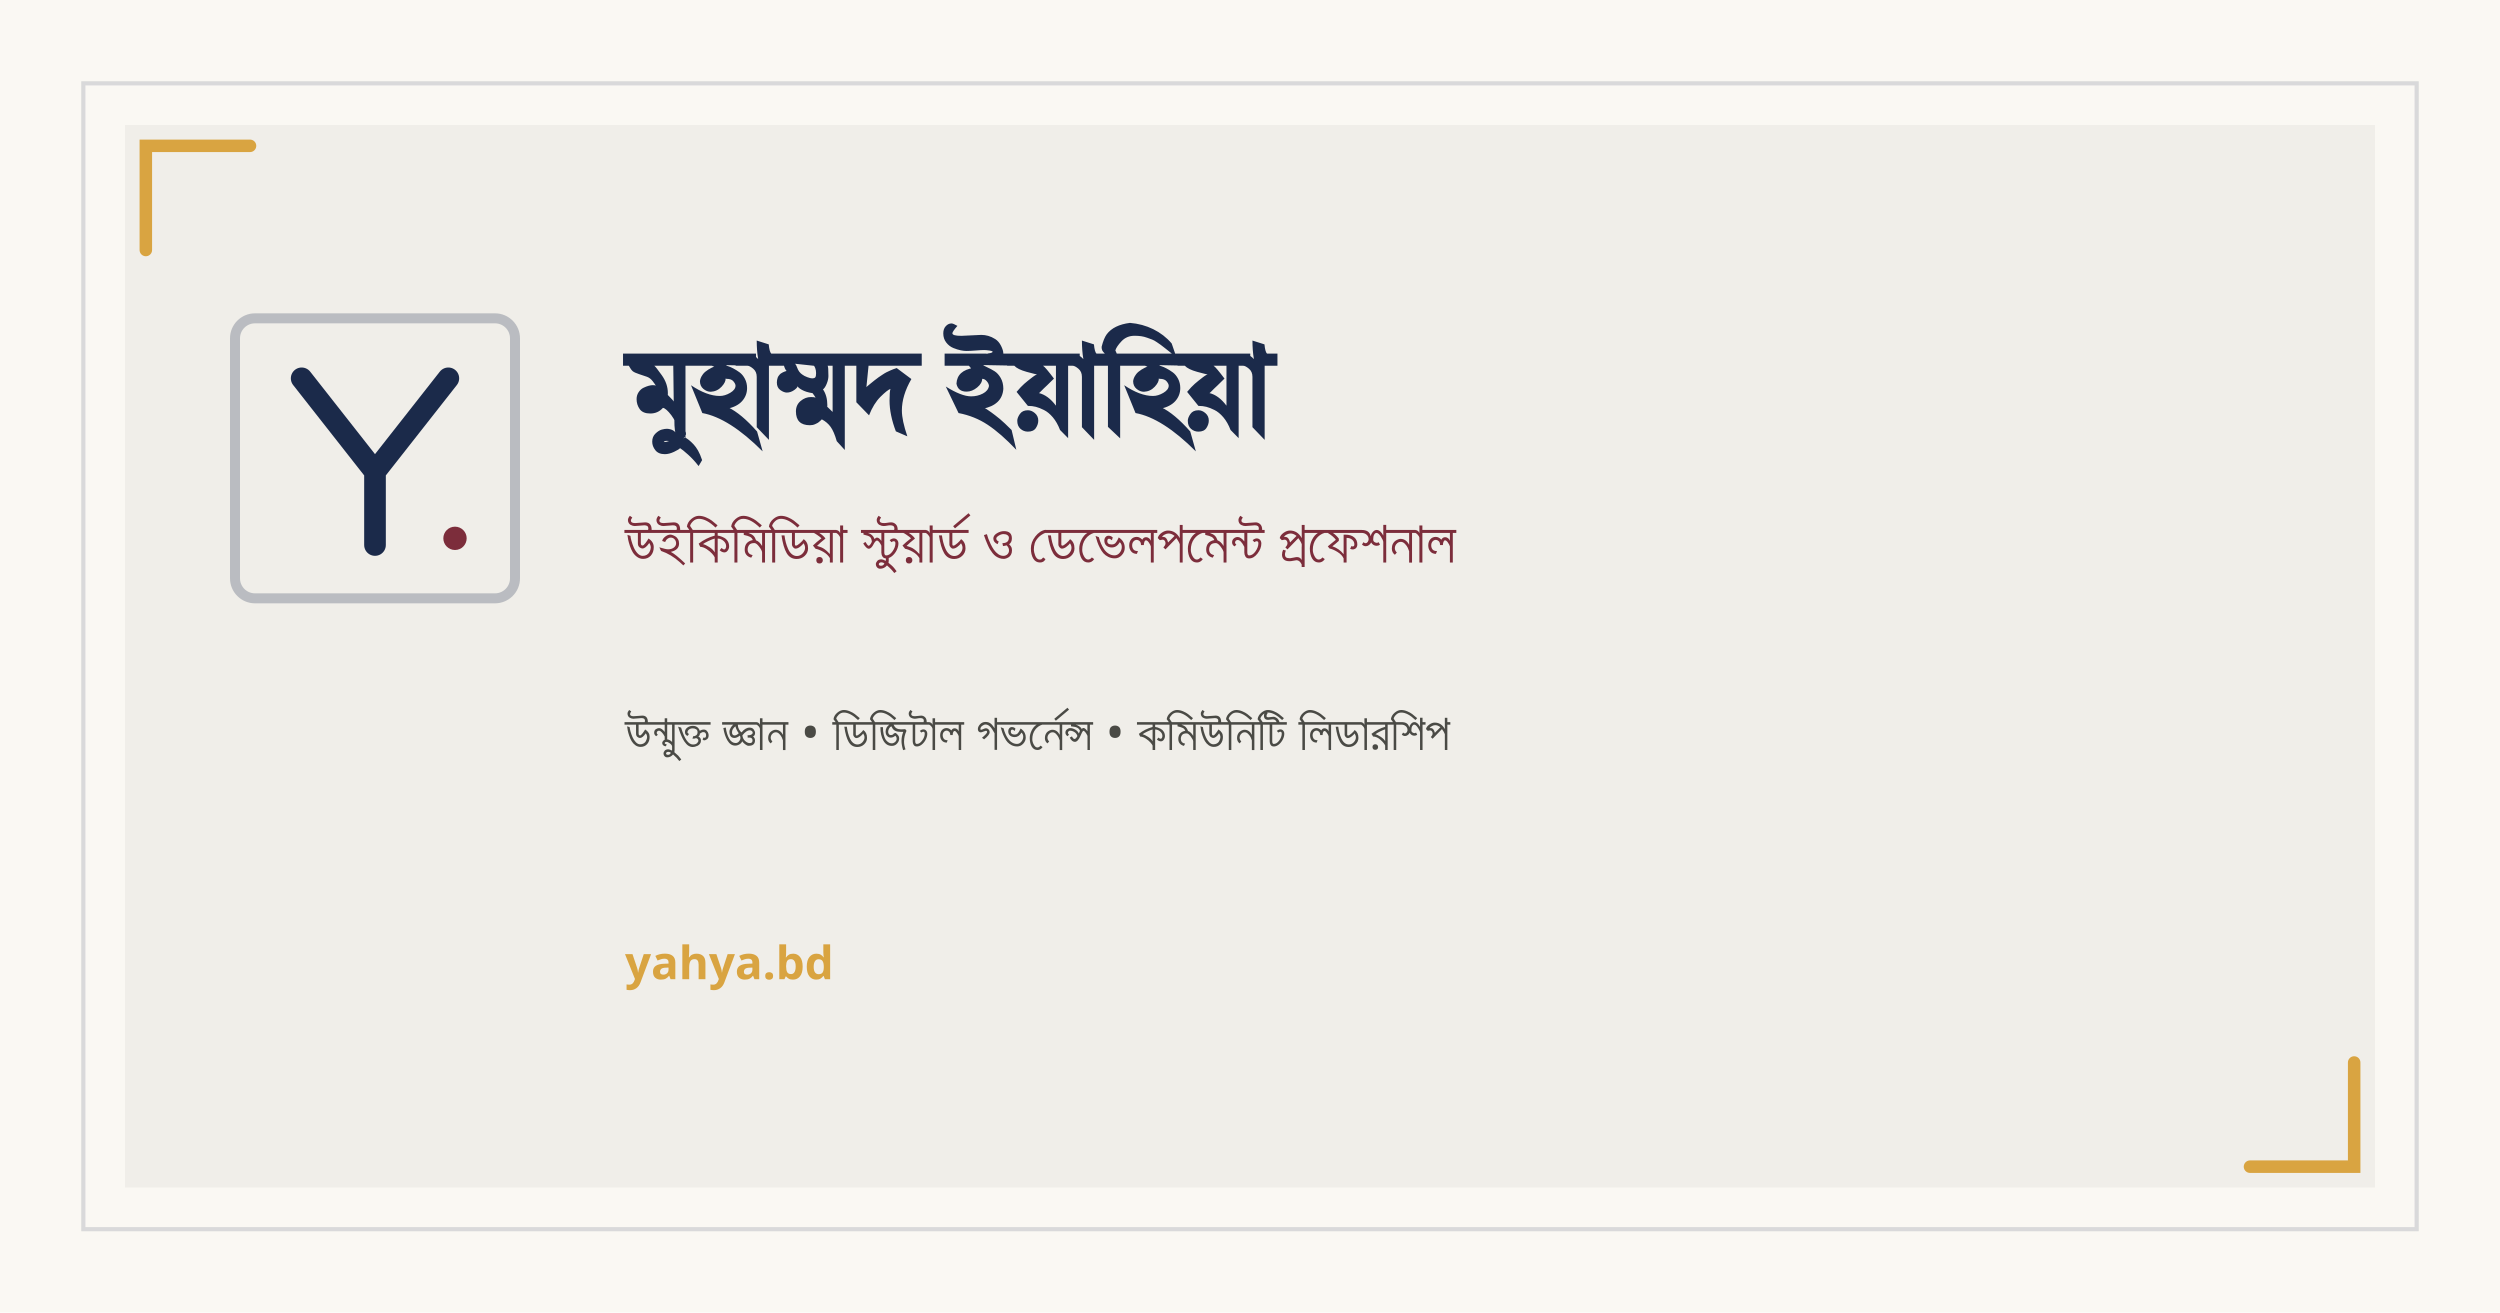
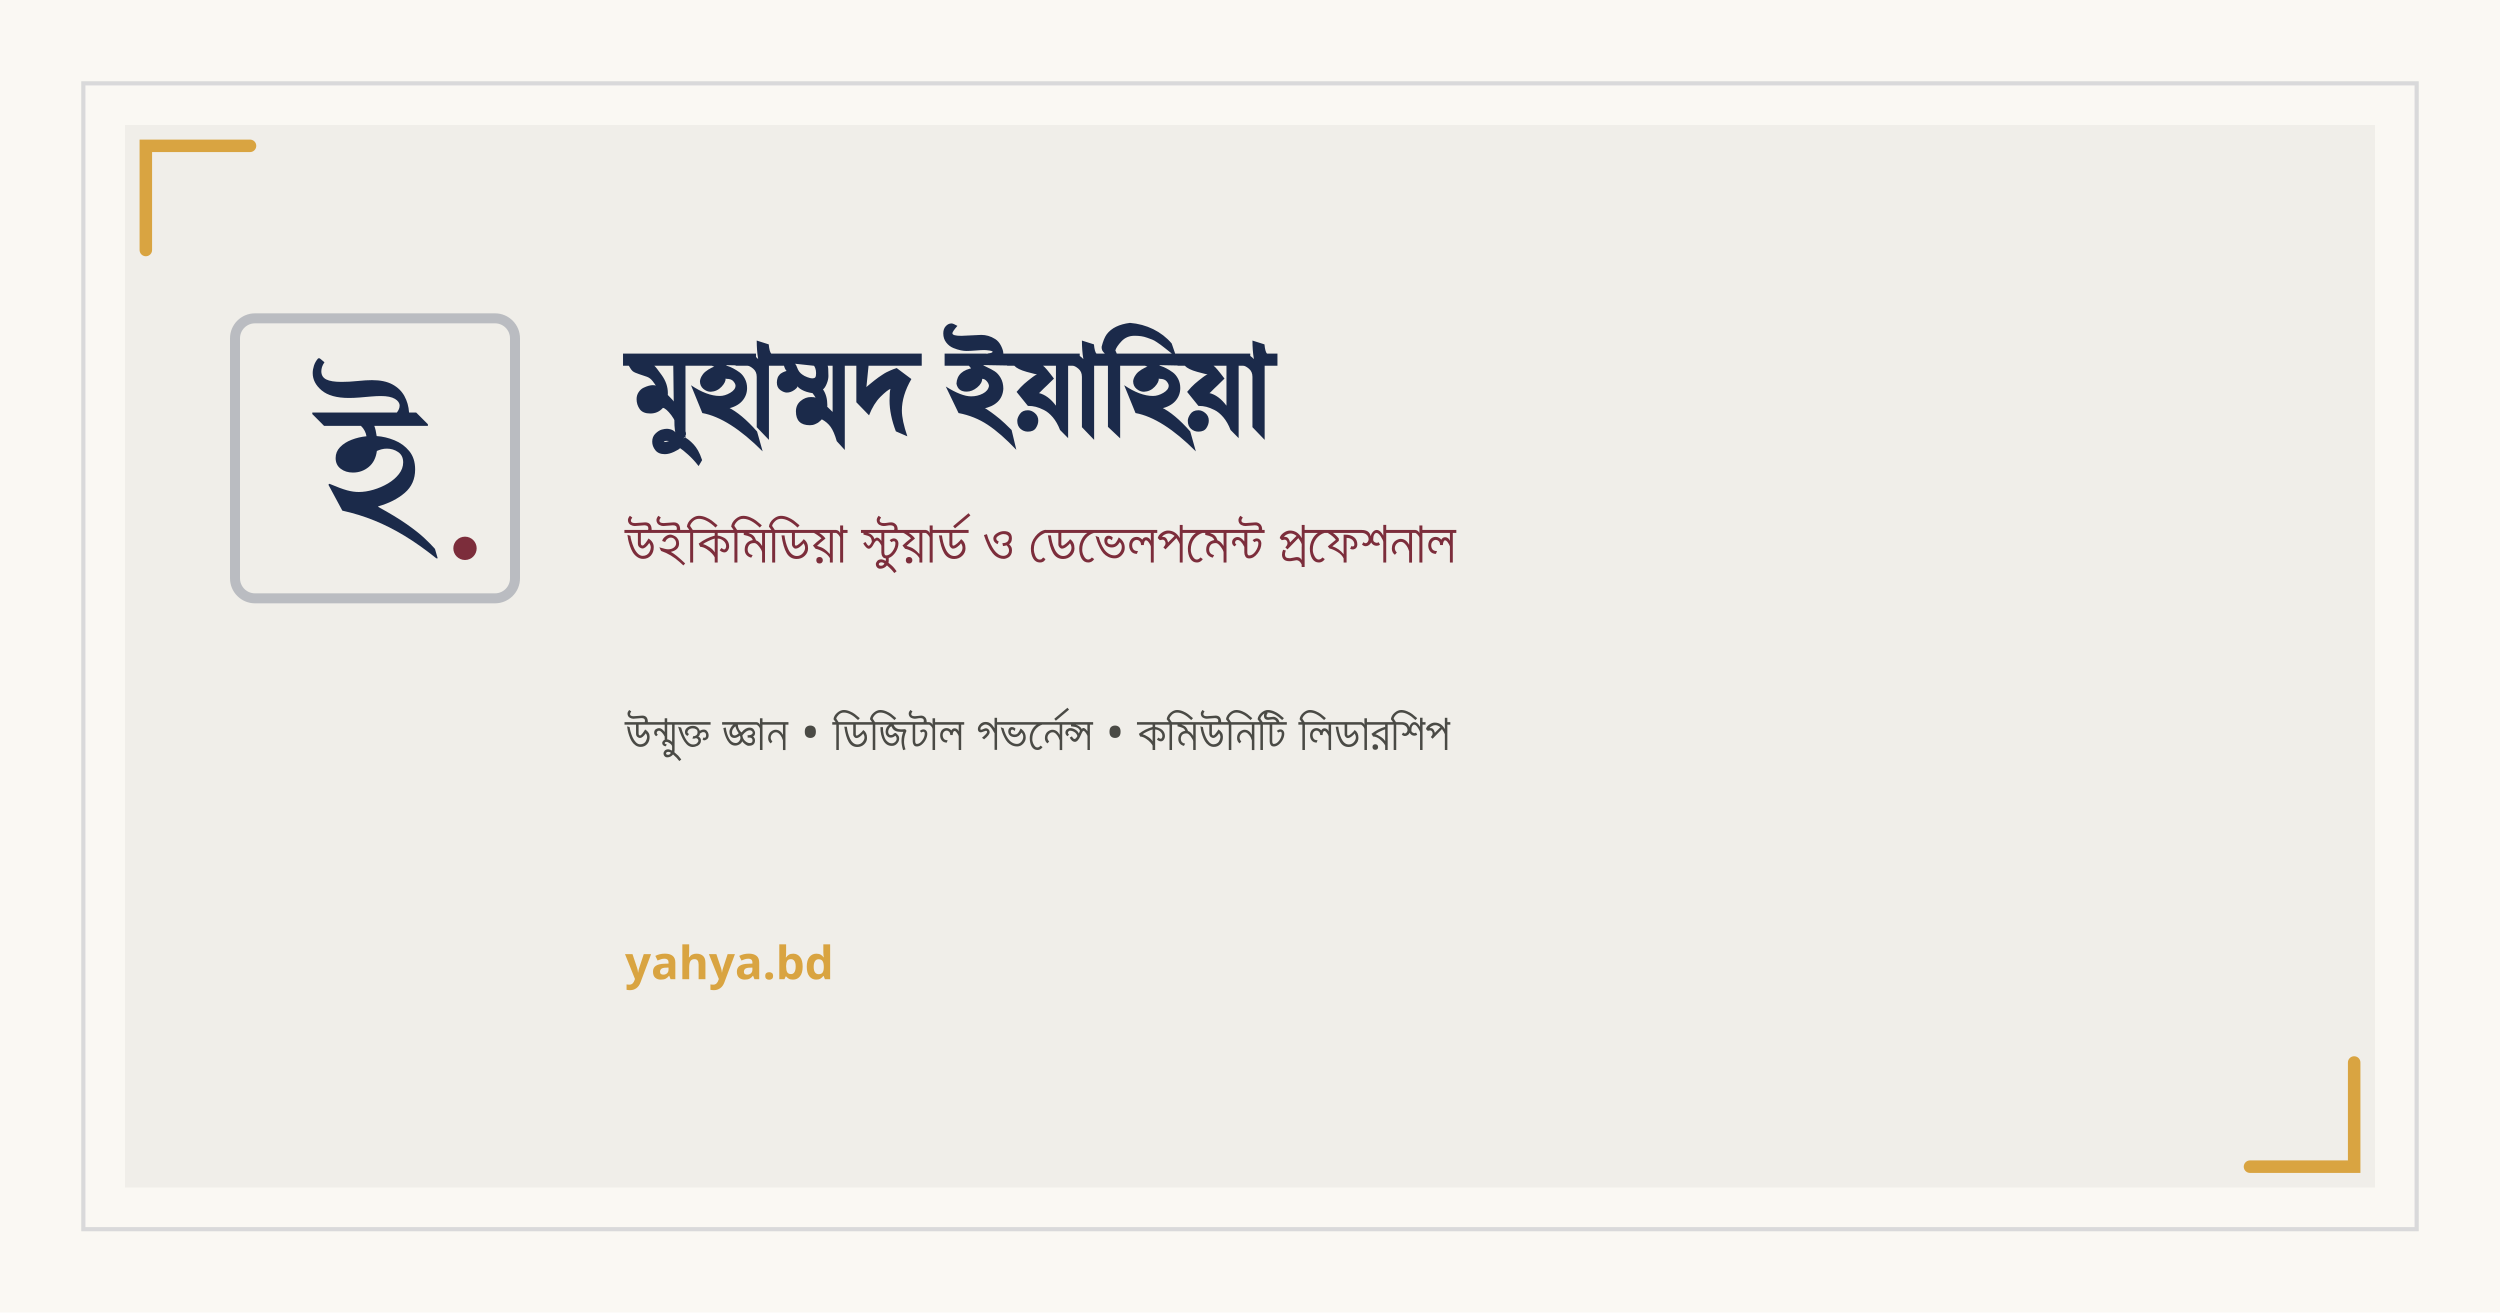
<svg xmlns="http://www.w3.org/2000/svg" width="1200" height="630" viewBox="0 0 1200 630" fill="none">
  <rect width="1200" height="630" fill="#FAF8F3" />
  <rect x="40" y="40" width="1120" height="550" stroke="#1B2A4A" stroke-opacity="0.15" stroke-width="2" />
  <rect x="60" y="60" width="1080" height="510" fill="#F0EEE9" />
  <path d="M70 120 L70 70 L120 70" stroke="#D9A441" stroke-width="6" stroke-linecap="round" />
  <path d="M1130 510 L1130 560 L1080 560" stroke="#D9A441" stroke-width="6" stroke-linecap="round" />
  <g transform="translate(100, 140) scale(1.6)">
    <rect x="8" y="8" width="84" height="84" rx="6" stroke="#1B2A4A" stroke-width="3" stroke-opacity="0.25" />
-     <path d="M28 26 L50 54 L72 26 M50 54 L50 76" stroke="#1B2A4A" stroke-width="6.5" stroke-linecap="round" stroke-linejoin="round" />
-     <circle cx="74" cy="74" r="3.5" fill="#7C2D3B" />
+     <path d="M68.81 80H68.4Q63.34 75.94 58.8 73.2Q54.27 70.46 49.76 68.64Q45.26 66.81 40.2 65.69L36.02 57.92L36.31 57.63Q39.78 59.1 41.64 59.6Q43.49 60.1 45.14 60.1Q47.2 60.1 49.53 59.42Q51.85 58.74 53.89 57.54Q55.92 56.33 57.18 54.71Q58.45 53.09 58.45 51.21Q58.45 49.15 56.95 48.12Q55.45 47.09 53.56 47.09Q52.74 47.09 51.97 47.29Q51.21 47.5 50.56 47.79Q50.15 50.91 48.12 52.59Q46.08 54.27 43.38 54.27Q41.2 54.27 39.7 53.12Q38.19 51.97 38.19 49.91Q38.19 48.03 39.52 46.64Q40.84 45.26 42.96 44.44Q45.08 43.61 47.44 43.38Q47.32 42.55 46.91 41.76Q46.5 40.96 45.79 40.26H34.72L31.19 36.72V36.25H56.57Q57.39 35.19 57.39 34.19Q57.39 33.01 55.98 32.16Q54.56 31.31 51.74 31.31Q50.56 31.31 48.85 31.45Q47.14 31.6 45.38 31.75Q43.61 31.89 42.2 31.89Q36.72 31.89 34.01 29.63Q31.31 27.36 31.31 24.42Q31.31 23.36 31.69 22.18Q32.07 21 32.95 20H33.42L34.84 21.18Q34.31 21.94 34.1 22.62Q33.9 23.3 33.9 23.89Q33.9 25.59 35.37 26.33Q36.84 27.07 39.96 27.07Q42.26 27.07 44.82 26.8Q47.38 26.54 49.09 26.54Q52.86 26.54 55.24 27.83Q57.63 29.13 58.83 31.33Q60.04 33.54 60.22 36.25H62.34L65.87 39.78V40.26H49.79Q50.26 41.49 50.5 43.32Q53.15 43.49 55.83 44.58Q58.51 45.67 60.27 47.82Q62.04 49.97 62.04 53.33Q62.04 57.68 58.92 60.36Q55.8 63.04 50.97 64.4V64.57Q56.15 67.4 59.51 69.75Q62.87 72.11 64.84 73.96Q66.81 75.82 67.99 77.17Z" fill="#1B2A4A" />
+     <circle cx="77" cy="77" r="3.5" fill="#7C2D3B" />
  </g>
  <text x="300" y="210" font-family="Georgia, serif" font-size="64" font-weight="bold" fill="#1B2A4A">মুহাম্মদ ইয়াহিয়া</text>
  <text x="300" y="270" font-family="sans-serif" font-size="28" font-weight="600" fill="#7C2D3B">উইকিমিডিয়া স্টুয়ার্ড ও ডেভেলপমেন্ট প্রফেশনাল</text>
  <text x="300" y="360" font-family="sans-serif" font-size="24" fill="#4A4A45">উন্মুক্ত জ্ঞান • ডিজিটাল গভর্নেন্স • কমিউনিটি লিডারশিপ</text>
  <text x="300" y="470" font-family="sans-serif" font-size="22" font-weight="bold" fill="#D9A441">yahya.bd</text>
</svg>
